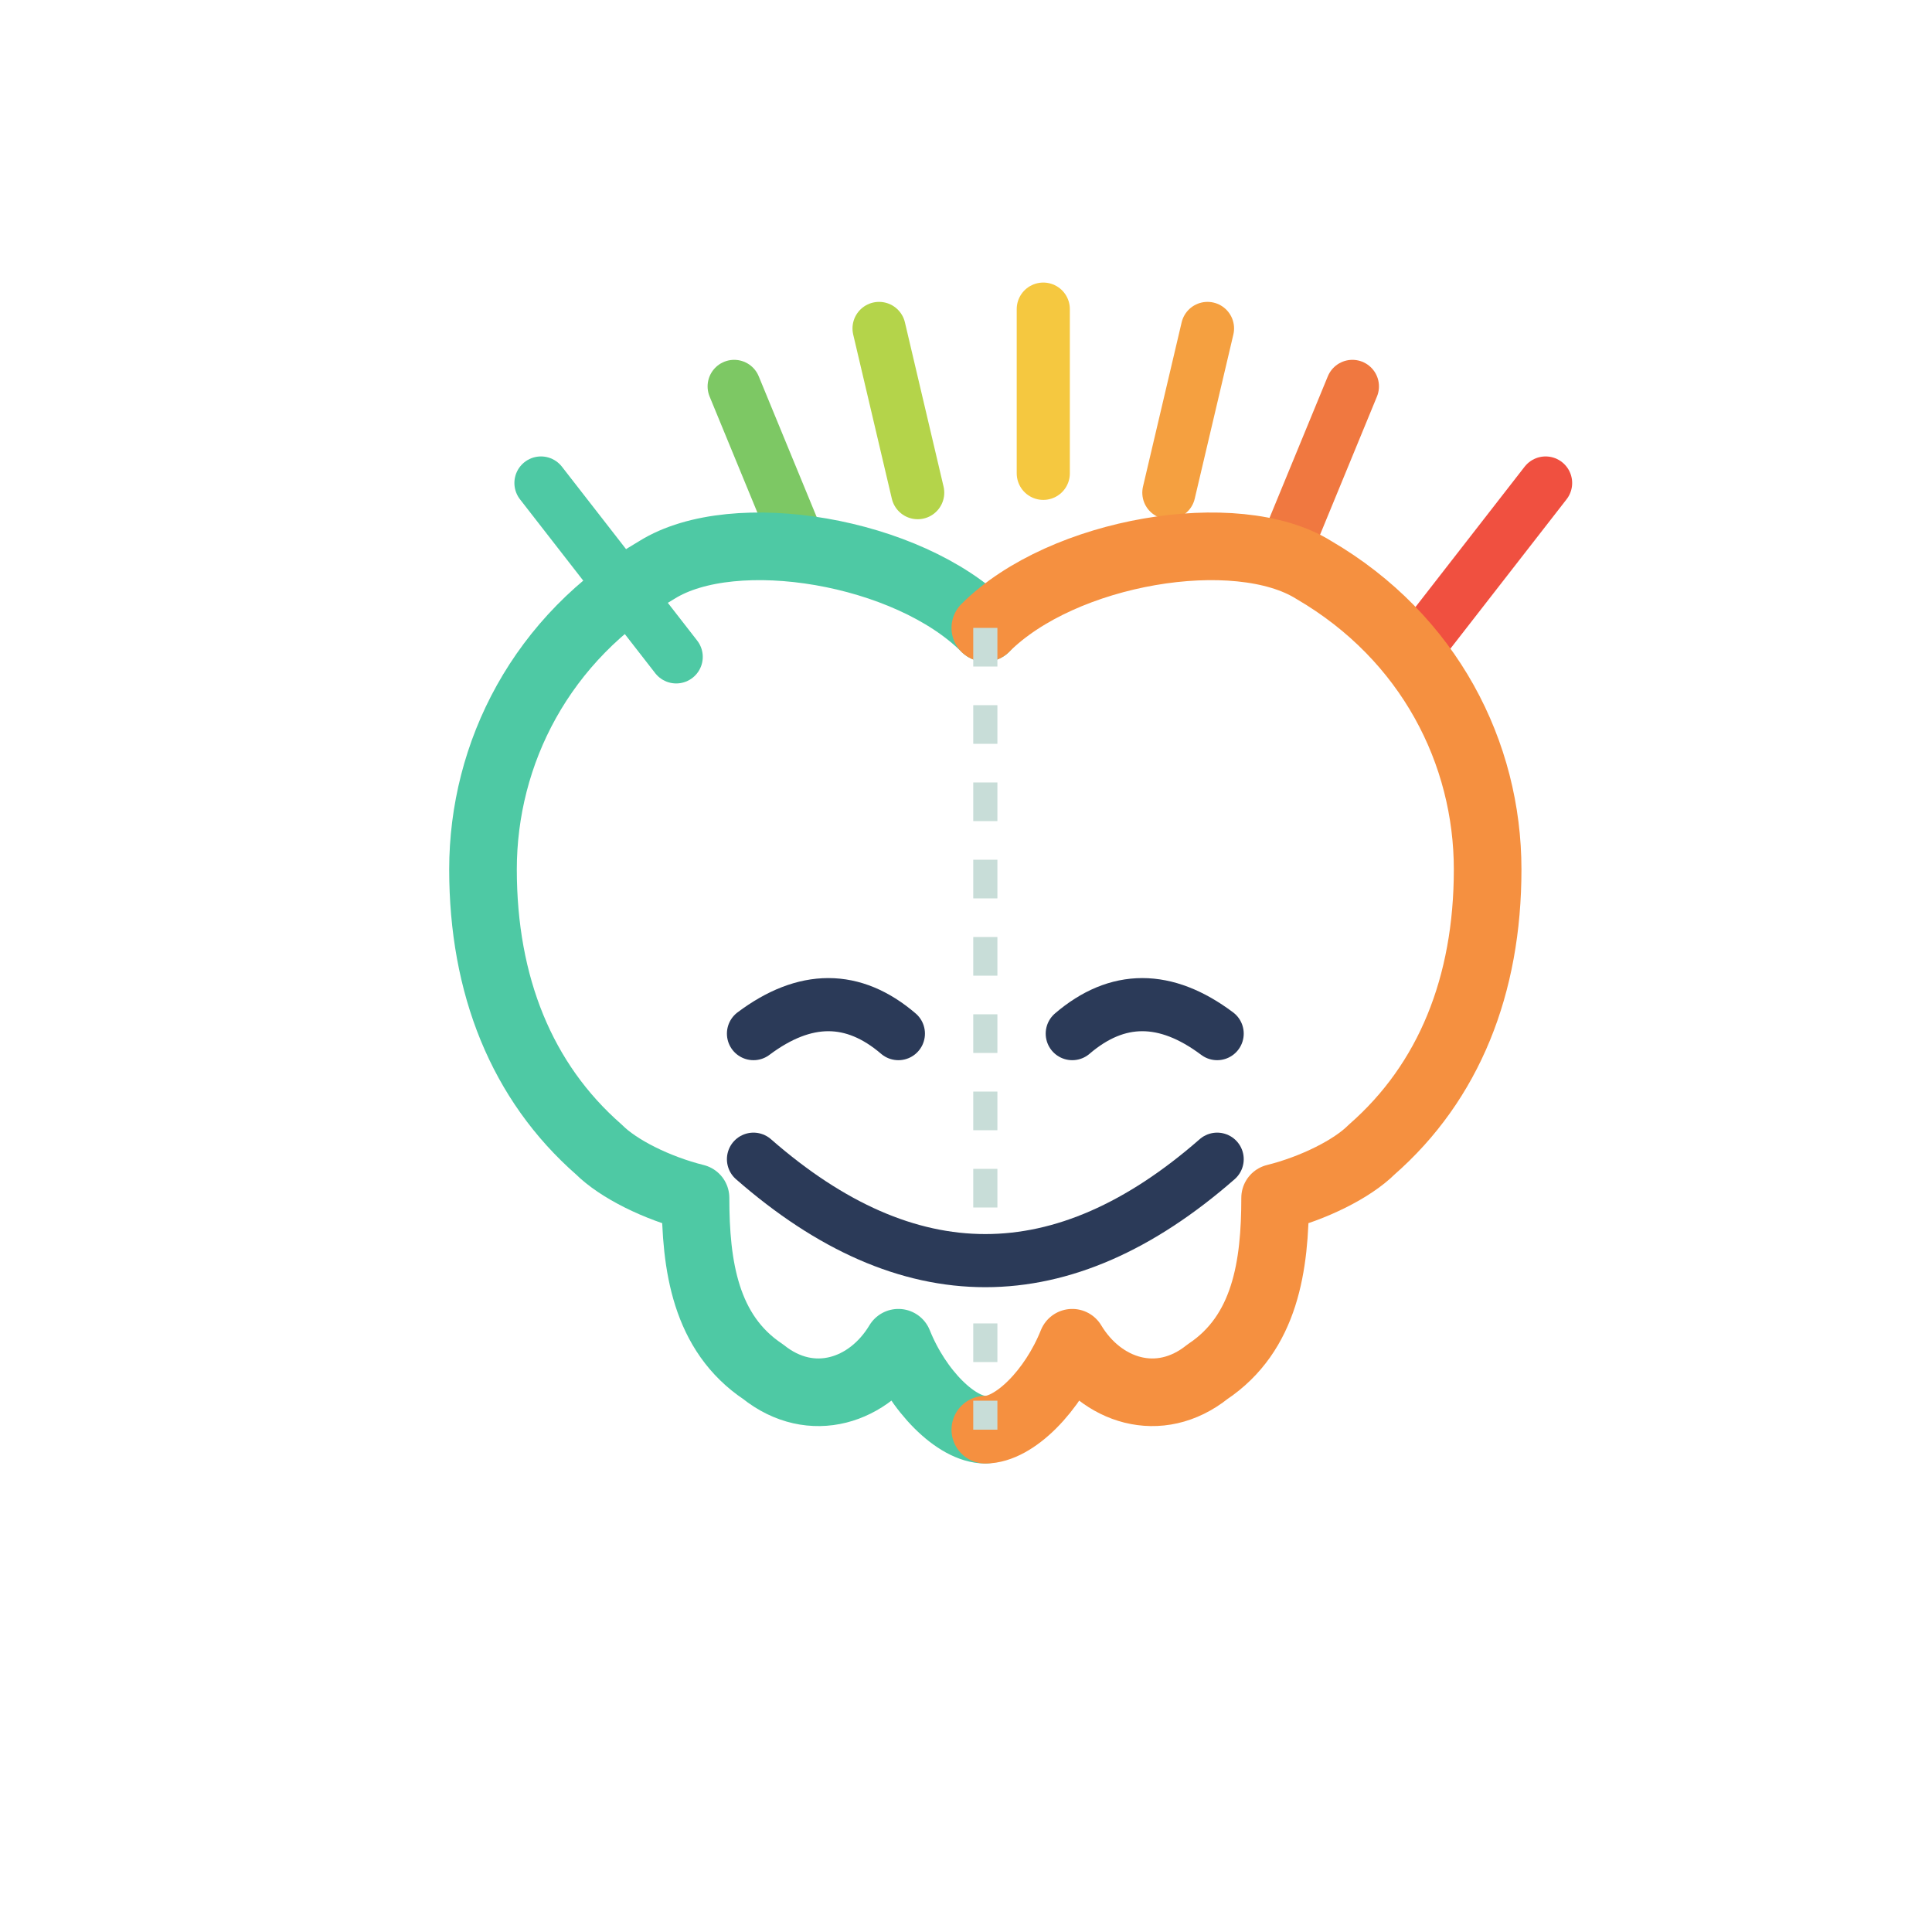
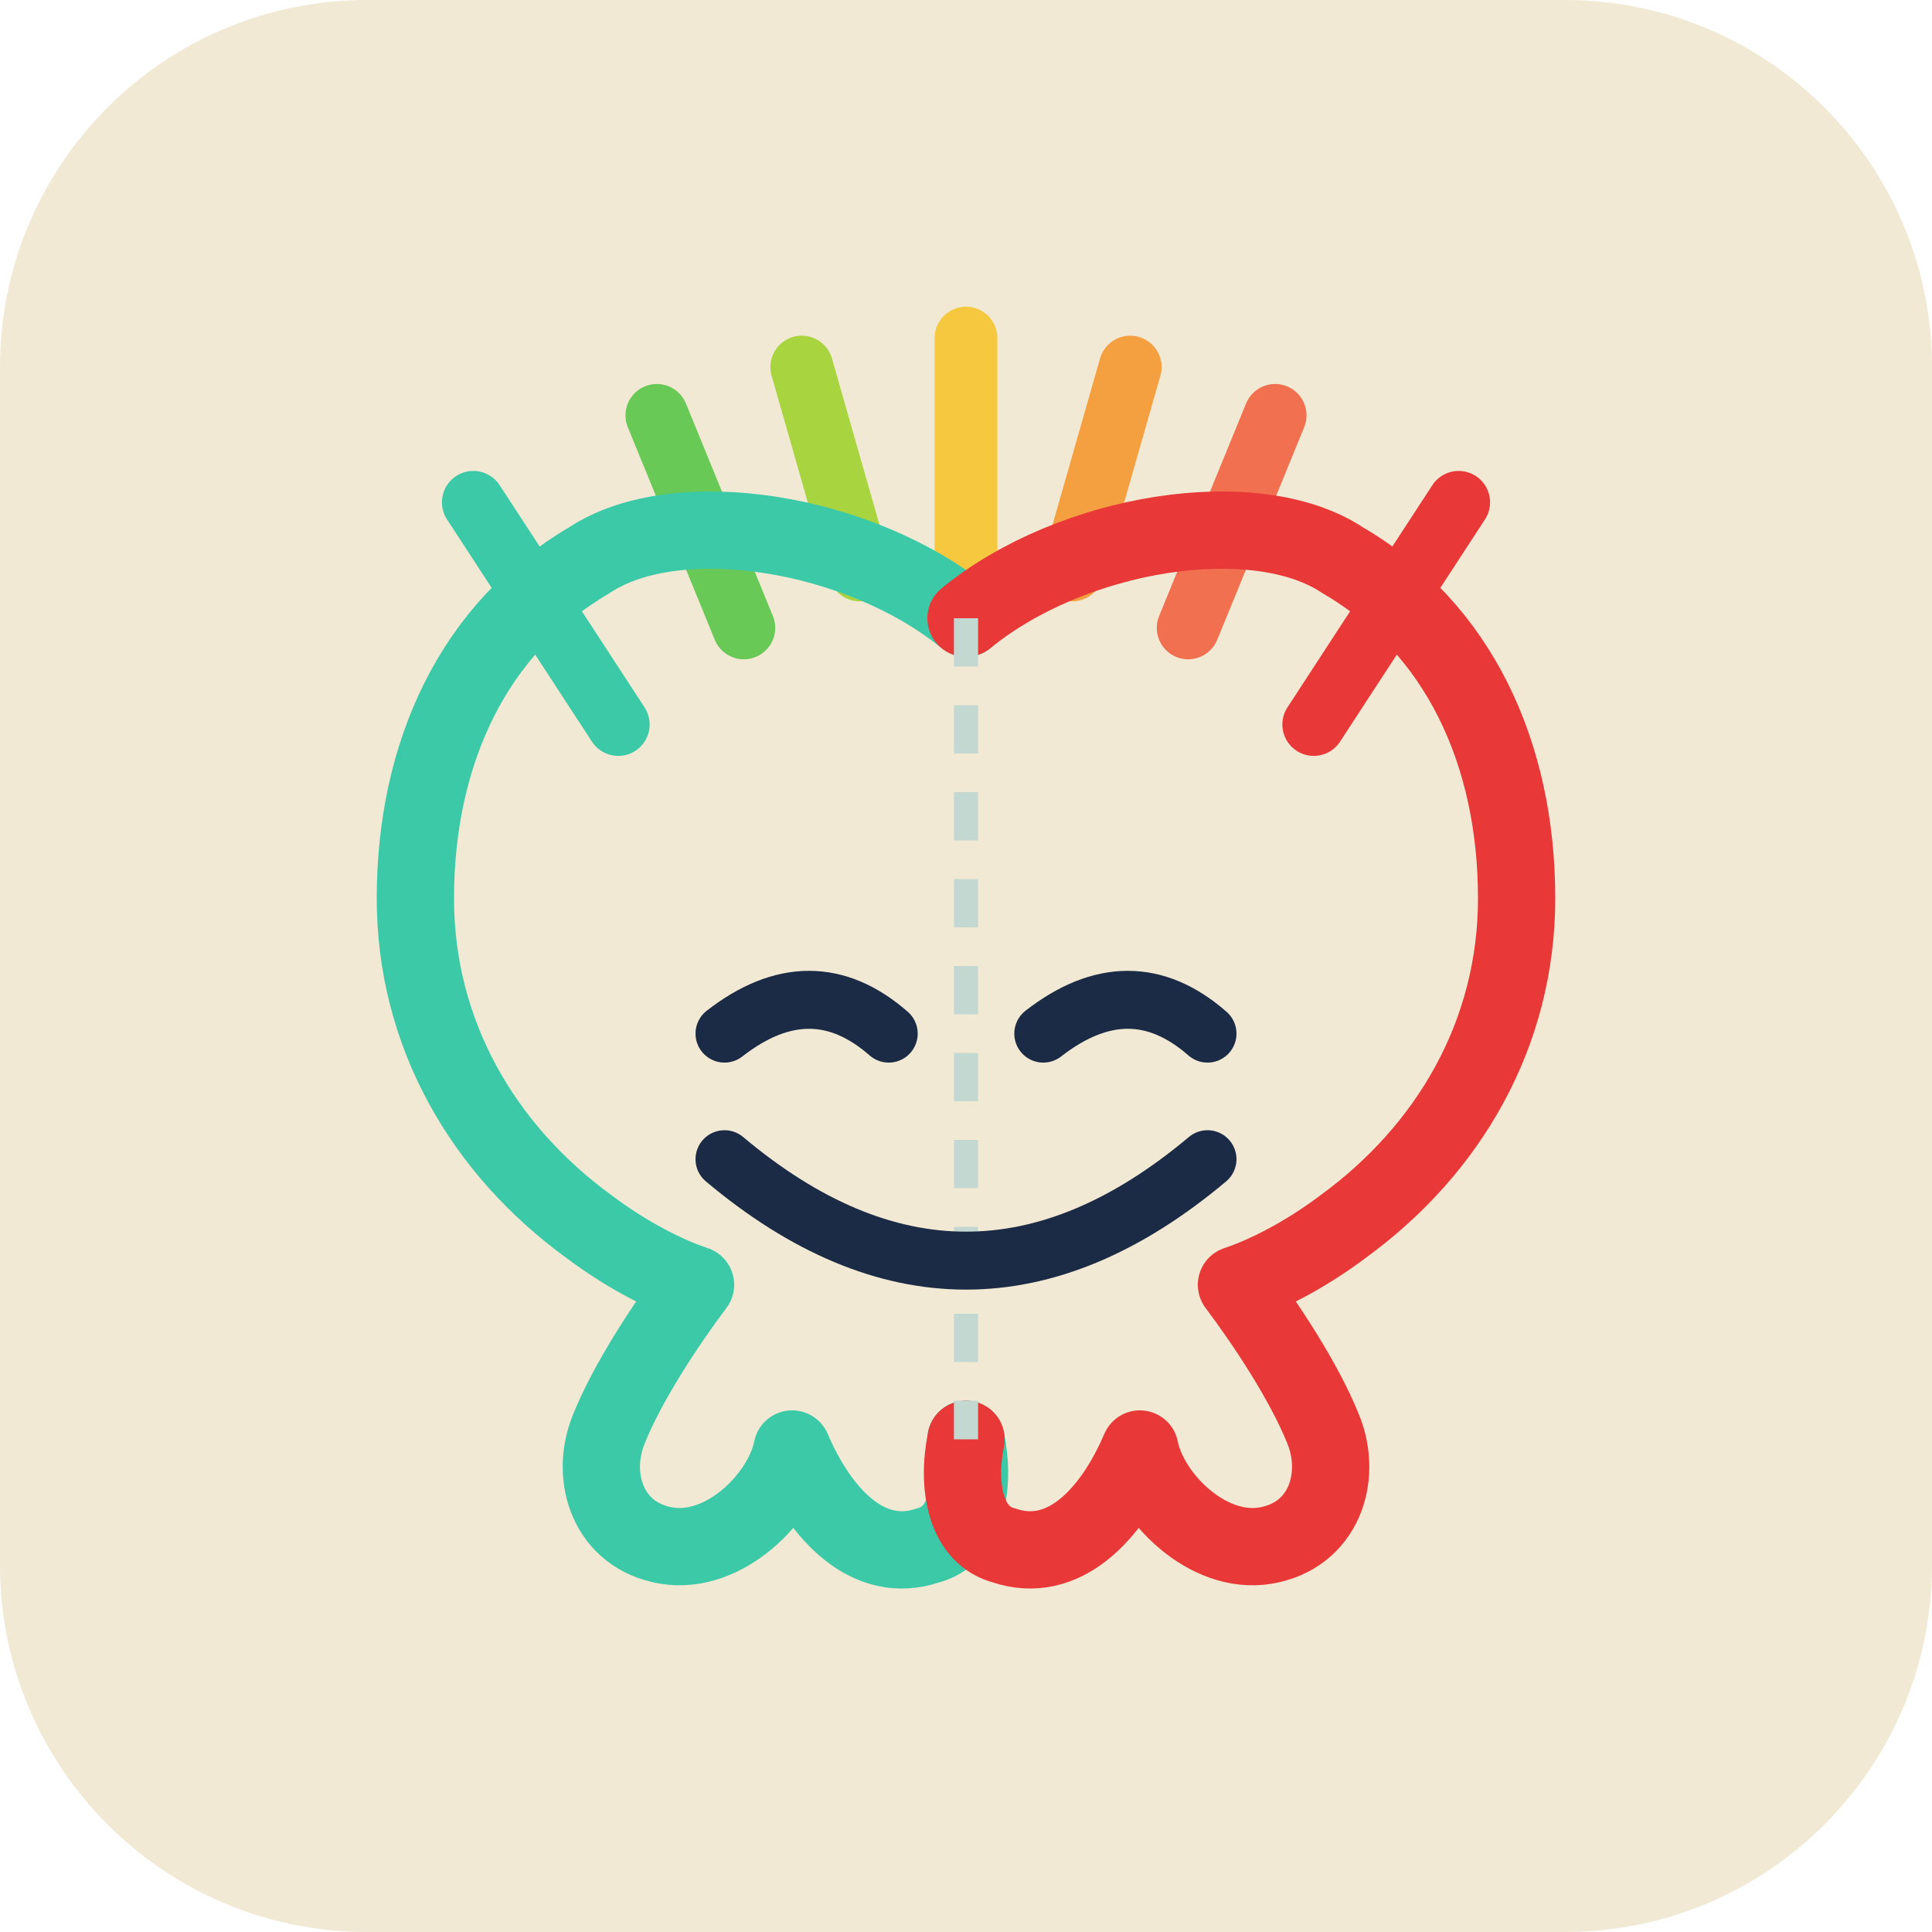
<svg xmlns="http://www.w3.org/2000/svg" viewBox="0 0 200 200" fill="none">
-   <g stroke-linecap="round">
-     <line x1="70" y1="68" x2="56" y2="50" stroke="#4EC9A4" stroke-width="5.5" />
-     <line x1="83" y1="57" x2="76" y2="40" stroke="#7DC864" stroke-width="5.5" />
-     <line x1="95" y1="51" x2="91" y2="34" stroke="#B4D44A" stroke-width="5.5" />
-     <line x1="108" y1="49" x2="108" y2="32" stroke="#F5C840" stroke-width="5.5" />
-     <line x1="121" y1="51" x2="125" y2="34" stroke="#F5A040" stroke-width="5.5" />
-     <line x1="133" y1="57" x2="140" y2="40" stroke="#F07840" stroke-width="5.5" />
-     <line x1="146" y1="68" x2="160" y2="50" stroke="#F05040" stroke-width="5.5" />
+   <rect width="200" height="200" rx="38" fill="#F2E9D4" />
+   <g stroke-linecap="round" stroke-width="6.5">
+     <line x1="64" y1="75" x2="49" y2="52" stroke="#3BC9A8" />
+     <line x1="77" y1="65" x2="68" y2="43" stroke="#68C956" />
+     <line x1="89" y1="59" x2="83" y2="38" stroke="#A8D440" />
+     <line x1="100" y1="57" x2="100" y2="35" stroke="#F5C840" />
+     <line x1="111" y1="59" x2="117" y2="38" stroke="#F5A040" />
+     <line x1="123" y1="65" x2="132" y2="43" stroke="#F07050" />
+     <line x1="136" y1="75" x2="151" y2="52" stroke="#E83838" />
  </g>
-   <path d="M102 65        C  94 57,  76 54,  68 59        C  56 66,  50 78,  50 90        C  50 102,  54 112,  62 119        C  64 121,  68 123,  72 124        C  72 131,  73 138,  79 142        C  84 146,  90 144,  93 139        C  95 144,  99 148, 102 148" stroke="#4EC9A4" stroke-width="7" stroke-linecap="round" stroke-linejoin="round" />
-   <path d="M102 65        C 110 57, 128 54, 136 59        C 148 66, 154 78, 154 90        C 154 102, 150 112, 142 119        C 140 121, 136 123, 132 124        C 132 131, 131 138, 125 142        C 120 146, 114 144, 111 139        C 109 144, 105 148, 102 148" stroke="#F59040" stroke-width="7" stroke-linecap="round" stroke-linejoin="round" />
-   <line x1="102" y1="65" x2="102" y2="148" stroke="#c8ddd8" stroke-width="2.5" stroke-dasharray="4 4" />
-   <path d="M78 107 Q86 101 93 107" stroke="#2B3A58" stroke-width="5.5" stroke-linecap="round" fill="none" />
-   <path d="M111 107 Q118 101 126 107" stroke="#2B3A58" stroke-width="5.5" stroke-linecap="round" fill="none" />
-   <path d="M78 120 Q102 141 126 120" stroke="#2B3A58" stroke-width="5.5" stroke-linecap="round" fill="none" />
+   <path d="M100 64        C 89 55, 70 52, 61 58        C 49 65, 43 78, 43 93        C 43 107, 50 119, 61 127        C 65 130, 69 132, 72 133        C 69 137, 65 143, 63 148        C 61 153, 63 159, 69 160        C 75 161, 81 155, 82 150        C 85 157, 90 162, 96 160        C 100 159, 101 154, 100 149" stroke="#3BC9A8" stroke-width="8" stroke-linecap="round" stroke-linejoin="round" />
+   <path d="M100 64        C 111 55, 130 52, 139 58        C 151 65, 157 78, 157 93        C 157 107, 150 119, 139 127        C 135 130, 131 132, 128 133        C 131 137, 135 143, 137 148        C 139 153, 137 159, 131 160        C 125 161, 119 155, 118 150        C 115 157, 110 162, 104 160        C 100 159, 99 154, 100 149" stroke="#E83838" stroke-width="8" stroke-linecap="round" stroke-linejoin="round" />
+   <line x1="100" y1="64" x2="100" y2="149" stroke="#C4D8D2" stroke-width="2.5" stroke-dasharray="5 4" />
+   <path d="M75 107 Q84 100 92 107" stroke="#1B2B45" stroke-width="6" stroke-linecap="round" fill="none" />
+   <path d="M108 107 Q117 100 125 107" stroke="#1B2B45" stroke-width="6" stroke-linecap="round" fill="none" />
+   <path d="M75 120 Q100 141 125 120" stroke="#1B2B45" stroke-width="6" stroke-linecap="round" fill="none" />
</svg>
